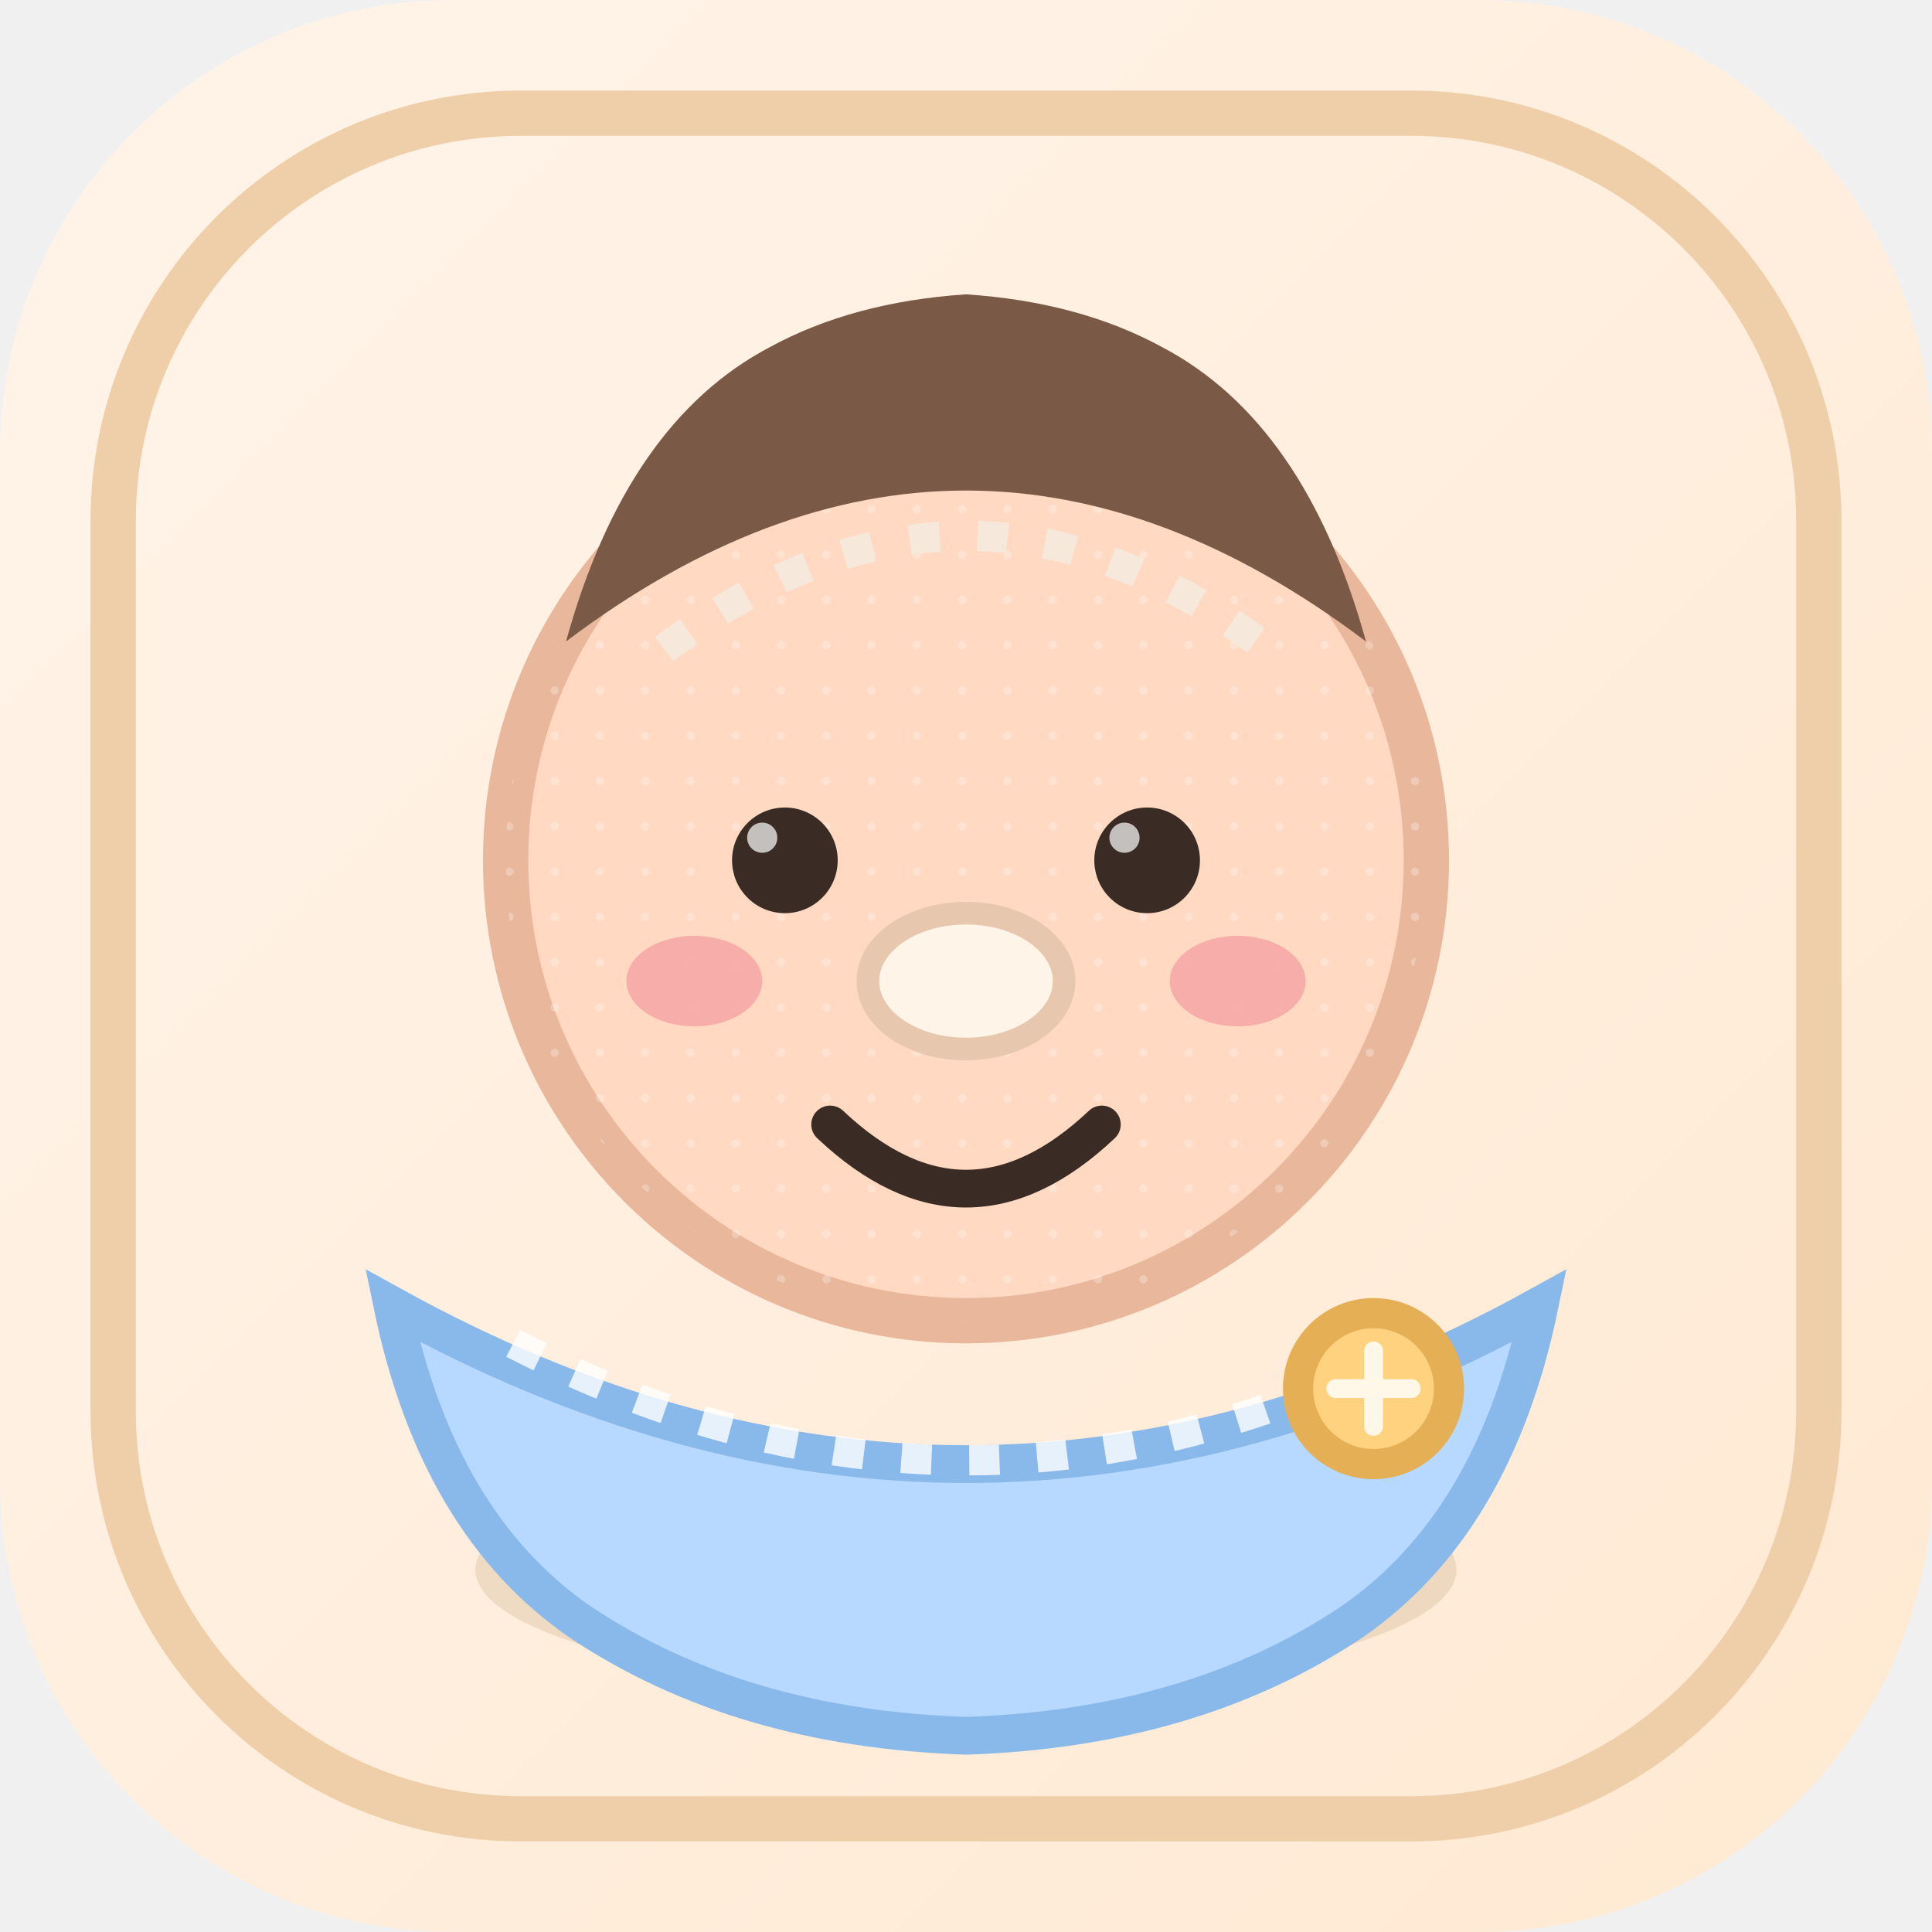
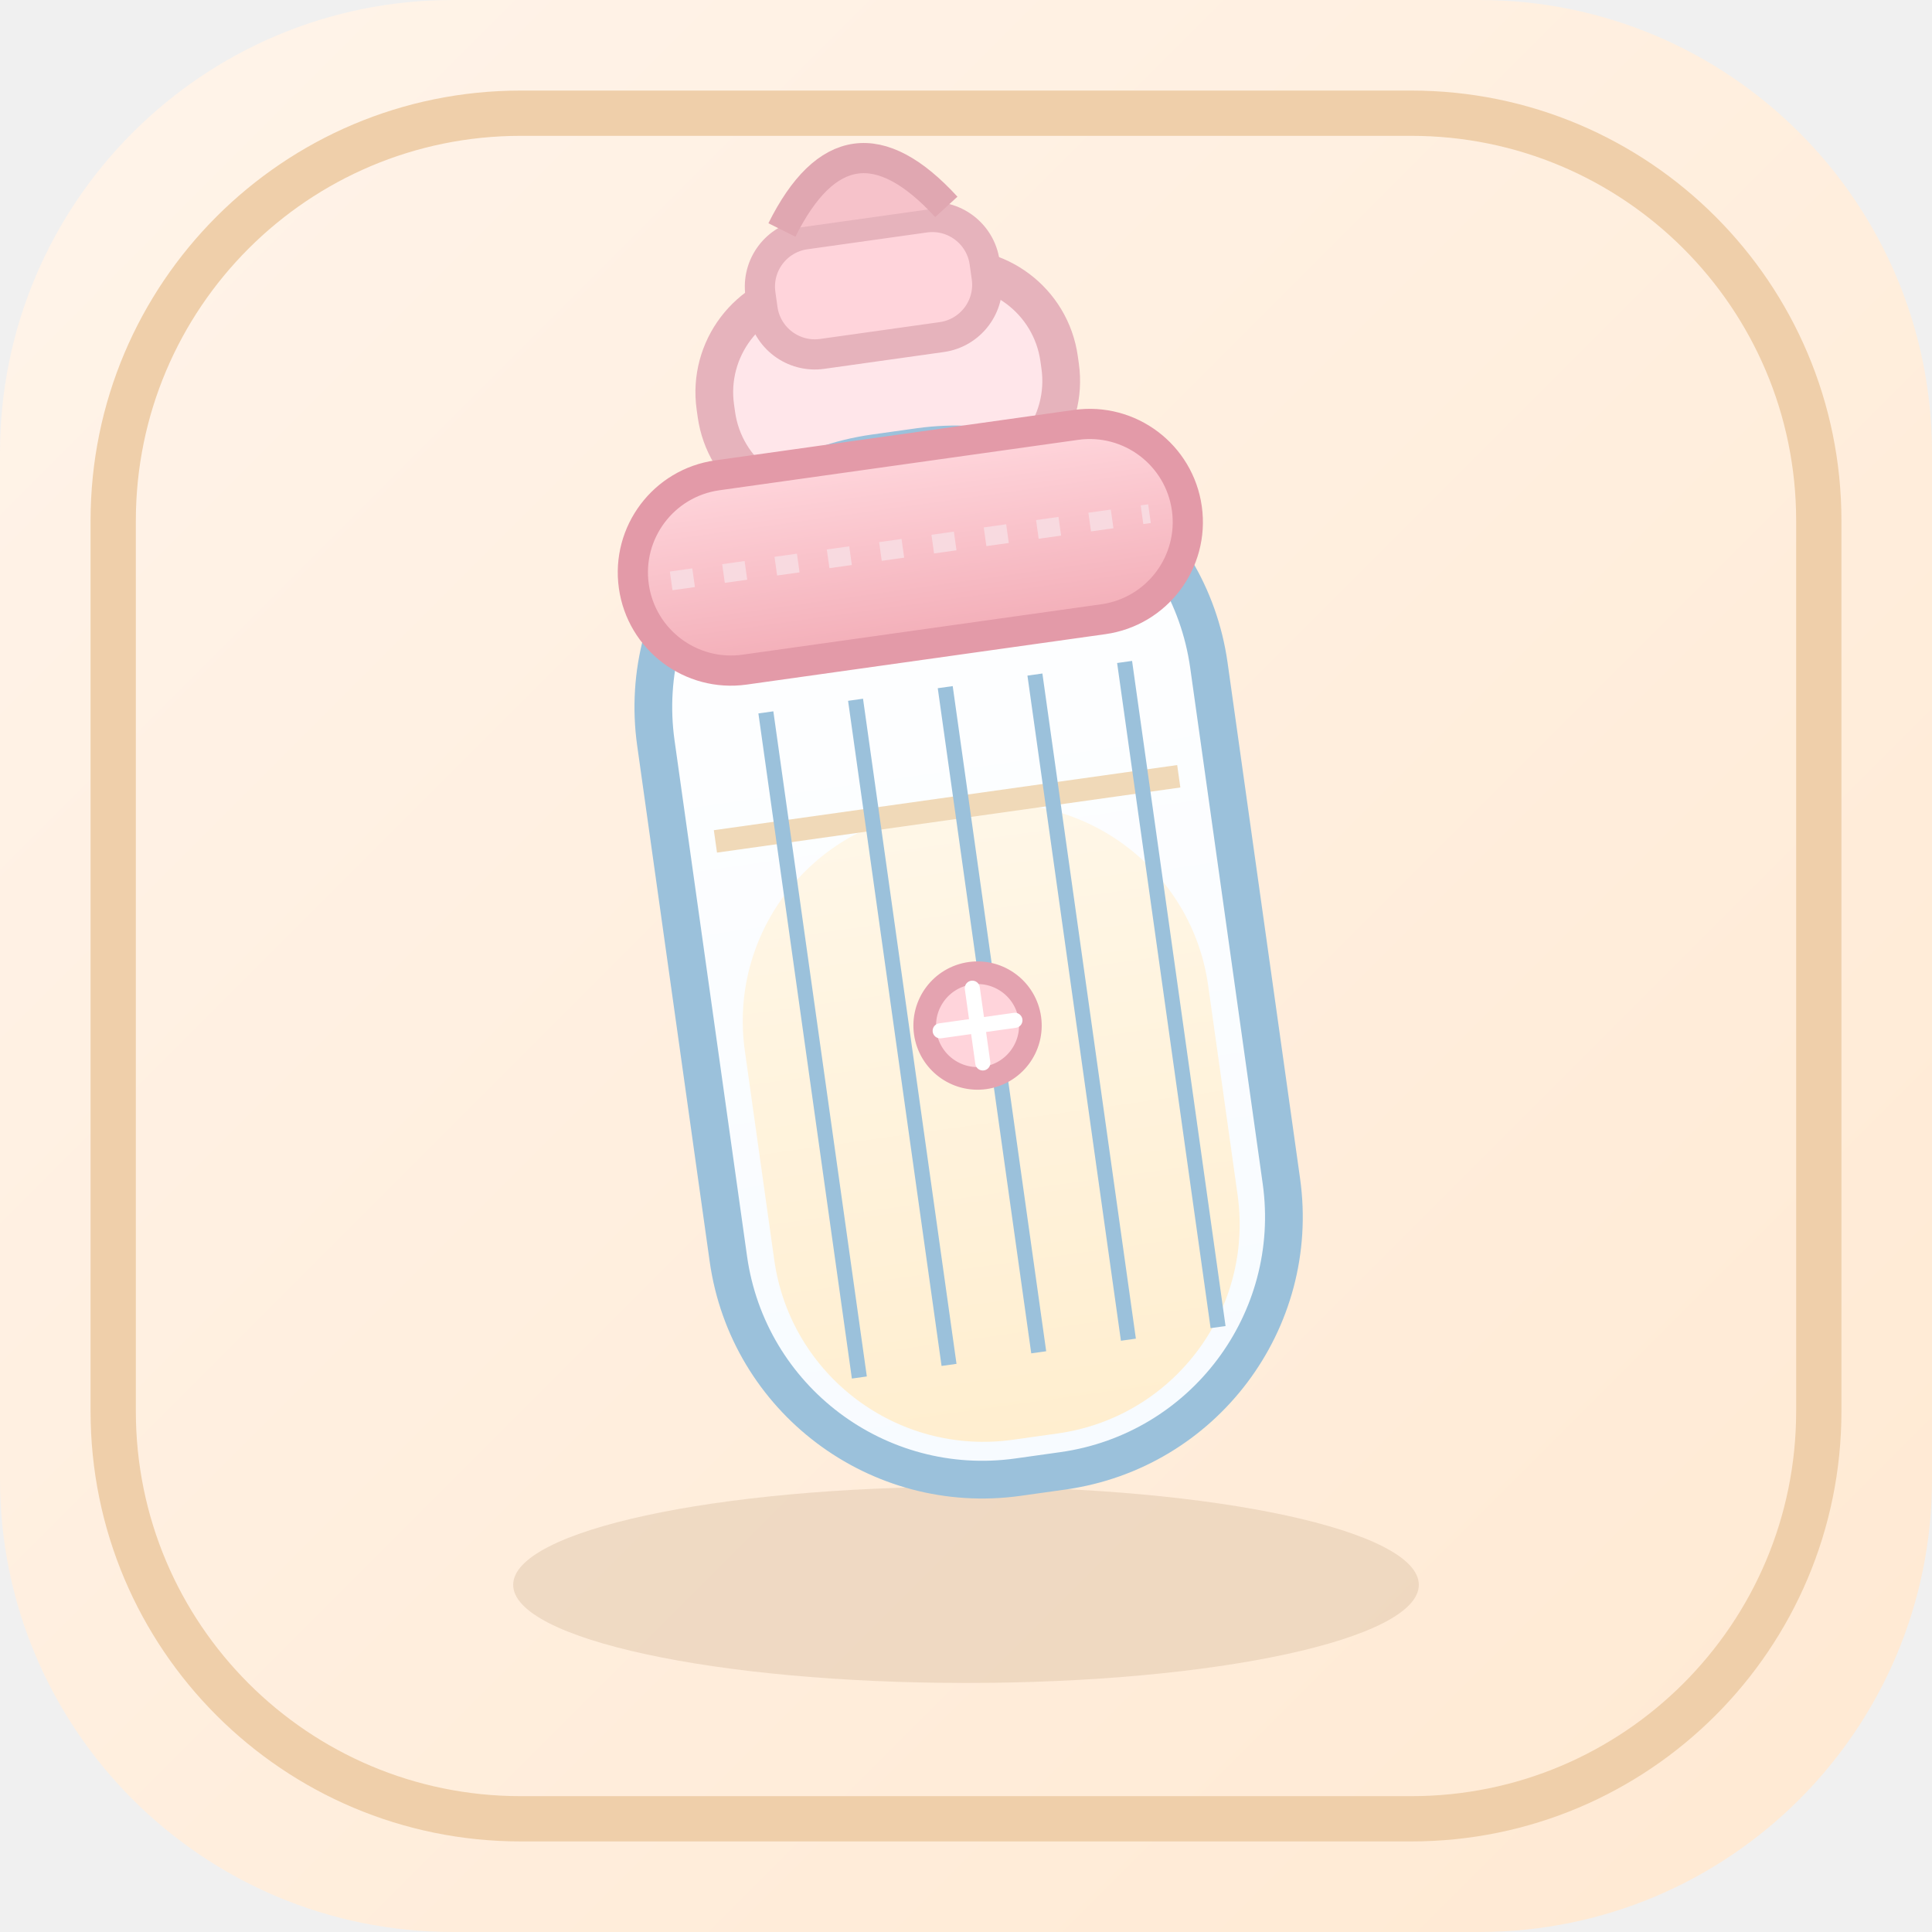
<svg xmlns="http://www.w3.org/2000/svg" viewBox="0 0 512 512">
  <defs>
    <linearGradient id="bg" x1="0" y1="0" x2="1" y2="1">
      <stop offset="0%" stop-color="#fff4ea" />
      <stop offset="100%" stop-color="#ffe9d2" />
    </linearGradient>
-     <pattern id="felt" width="12" height="12" patternUnits="userSpaceOnUse">
-       <circle cx="3" cy="3" r="1.1" fill="#ffffff88" />
-     </pattern>
+     <linearGradient id="bottleBody" x1="0" y1="0" x2="0" y2="1">
+       <stop offset="0%" stop-color="#ffffff" />
+       <stop offset="100%" stop-color="#f7fbff" />
+     </linearGradient>
+     <linearGradient id="milk" x1="0" y1="0" x2="0" y2="1">
+       <stop offset="0%" stop-color="#fff7e8" />
+       <stop offset="100%" stop-color="#ffeecf" />
+     </linearGradient>
+     <linearGradient id="cap" x1="0" y1="0" x2="0" y2="1">
+       <stop offset="0%" stop-color="#ffd6dc" />
+       <stop offset="100%" stop-color="#f3aeb8" />
+     </linearGradient>
  </defs>
  <rect width="512" height="512" rx="120" fill="url(#bg)" />
  <rect x="30" y="30" width="452" height="452" rx="108" fill="none" stroke="#efcfaa" stroke-width="12" />
-   <ellipse cx="256" cy="416" rx="130" ry="32" fill="#d2b495" opacity="0.35" />
-   <circle cx="256" cy="228" r="122" fill="#ffd9c2" stroke="#e9b79b" stroke-width="12" />
-   <circle cx="256" cy="228" r="122" fill="url(#felt)" opacity="0.5" />
-   <path d="M150 170 Q256 90 362 170 Q346 112 308 92 Q286 80 256 78 Q226 80 204 92 Q166 112 150 170Z" fill="#7a5a46" />
-   <path d="M176 172 Q256 112 336 172" fill="none" stroke="#f6e8da" stroke-width="8" stroke-dasharray="8 10" />
-   <circle cx="208" cy="228" r="14" fill="#3a2b24" />
-   <circle cx="304" cy="228" r="14" fill="#3a2b24" />
-   <circle cx="202" cy="222" r="4" fill="#fff" opacity="0.7" />
-   <circle cx="298" cy="222" r="4" fill="#fff" opacity="0.7" />
-   <ellipse cx="256" cy="260" rx="26" ry="18" fill="#fff4e8" stroke="#e7c7ae" stroke-width="6" />
-   <path d="M220 298 Q256 332 292 298" fill="none" stroke="#3a2b24" stroke-width="10" stroke-linecap="round" />
-   <ellipse cx="184" cy="260" rx="18" ry="12" fill="#f5a3a3" opacity="0.8" />
-   <ellipse cx="328" cy="260" rx="18" ry="12" fill="#f5a3a3" opacity="0.8" />
-   <path d="M104 346 Q256 430 408 346 Q396 404 358 430 Q316 458 256 460 Q196 458 154 430 Q116 404 104 346Z" fill="#b7d9ff" stroke="#89b8ea" stroke-width="10" />
-   <path d="M136 356 Q256 418 376 356" fill="none" stroke="#ffffffcc" stroke-width="8" stroke-dasharray="8 10" />
-   <circle cx="364" cy="368" r="20" fill="#ffd27f" stroke="#e5af56" stroke-width="8" />
-   <path d="M354 368h20M364 358v20" stroke="#fff7e8" stroke-width="5" stroke-linecap="round" />
+   <ellipse cx="256" cy="420" rx="120" ry="26" fill="#d2b495" opacity="0.35" />
+   <g transform="translate(256 250) rotate(-8) translate(-256 -250)">
+     <rect x="210" y="72" width="92" height="58" rx="28" fill="#ffe6ea" stroke="#e6b3bc" stroke-width="10" />
+     <rect x="226" y="58" width="60" height="32" rx="14" fill="#ffd4db" stroke="#e6b3bc" stroke-width="8" />
+     <path d="M234 56 Q256 24 278 56" fill="#f6c2ca" stroke="#e0a7b1" stroke-width="8" />
+     <rect x="182" y="118" width="148" height="274" rx="68" fill="url(#bottleBody)" stroke="#9bc1db" stroke-width="10" />
+     <rect x="194" y="214" width="124" height="168" rx="56" fill="url(#milk)" />
+     <line x1="194" y1="214" x2="318" y2="214" stroke="#f0d9b8" stroke-width="6" />
+     <rect x="182" y="118" width="148" height="52" rx="26" fill="url(#cap)" stroke="#e39aa8" stroke-width="8" />
+     <line x1="192" y1="144" x2="320" y2="144" stroke="#f8dae0" stroke-width="5" stroke-dasharray="6 8" />
+     <line x1="212" y1="182" x2="212" y2="360" stroke="#9bc1db" stroke-width="4" />
+     <line x1="236" y1="182" x2="236" y2="360" stroke="#9bc1db" stroke-width="4" />
+     <line x1="260" y1="182" x2="260" y2="360" stroke="#9bc1db" stroke-width="4" />
+     <line x1="284" y1="182" x2="284" y2="360" stroke="#9bc1db" stroke-width="4" />
+     <line x1="308" y1="182" x2="308" y2="360" stroke="#9bc1db" stroke-width="4" />
+     <circle cx="256" cy="272" r="14" fill="#ffd4db" stroke="#e4a3b0" stroke-width="6" />
+     <path d="M246 272h20M256 262v20" stroke="#ffffff" stroke-width="4" stroke-linecap="round" />
+   </g>
</svg>
